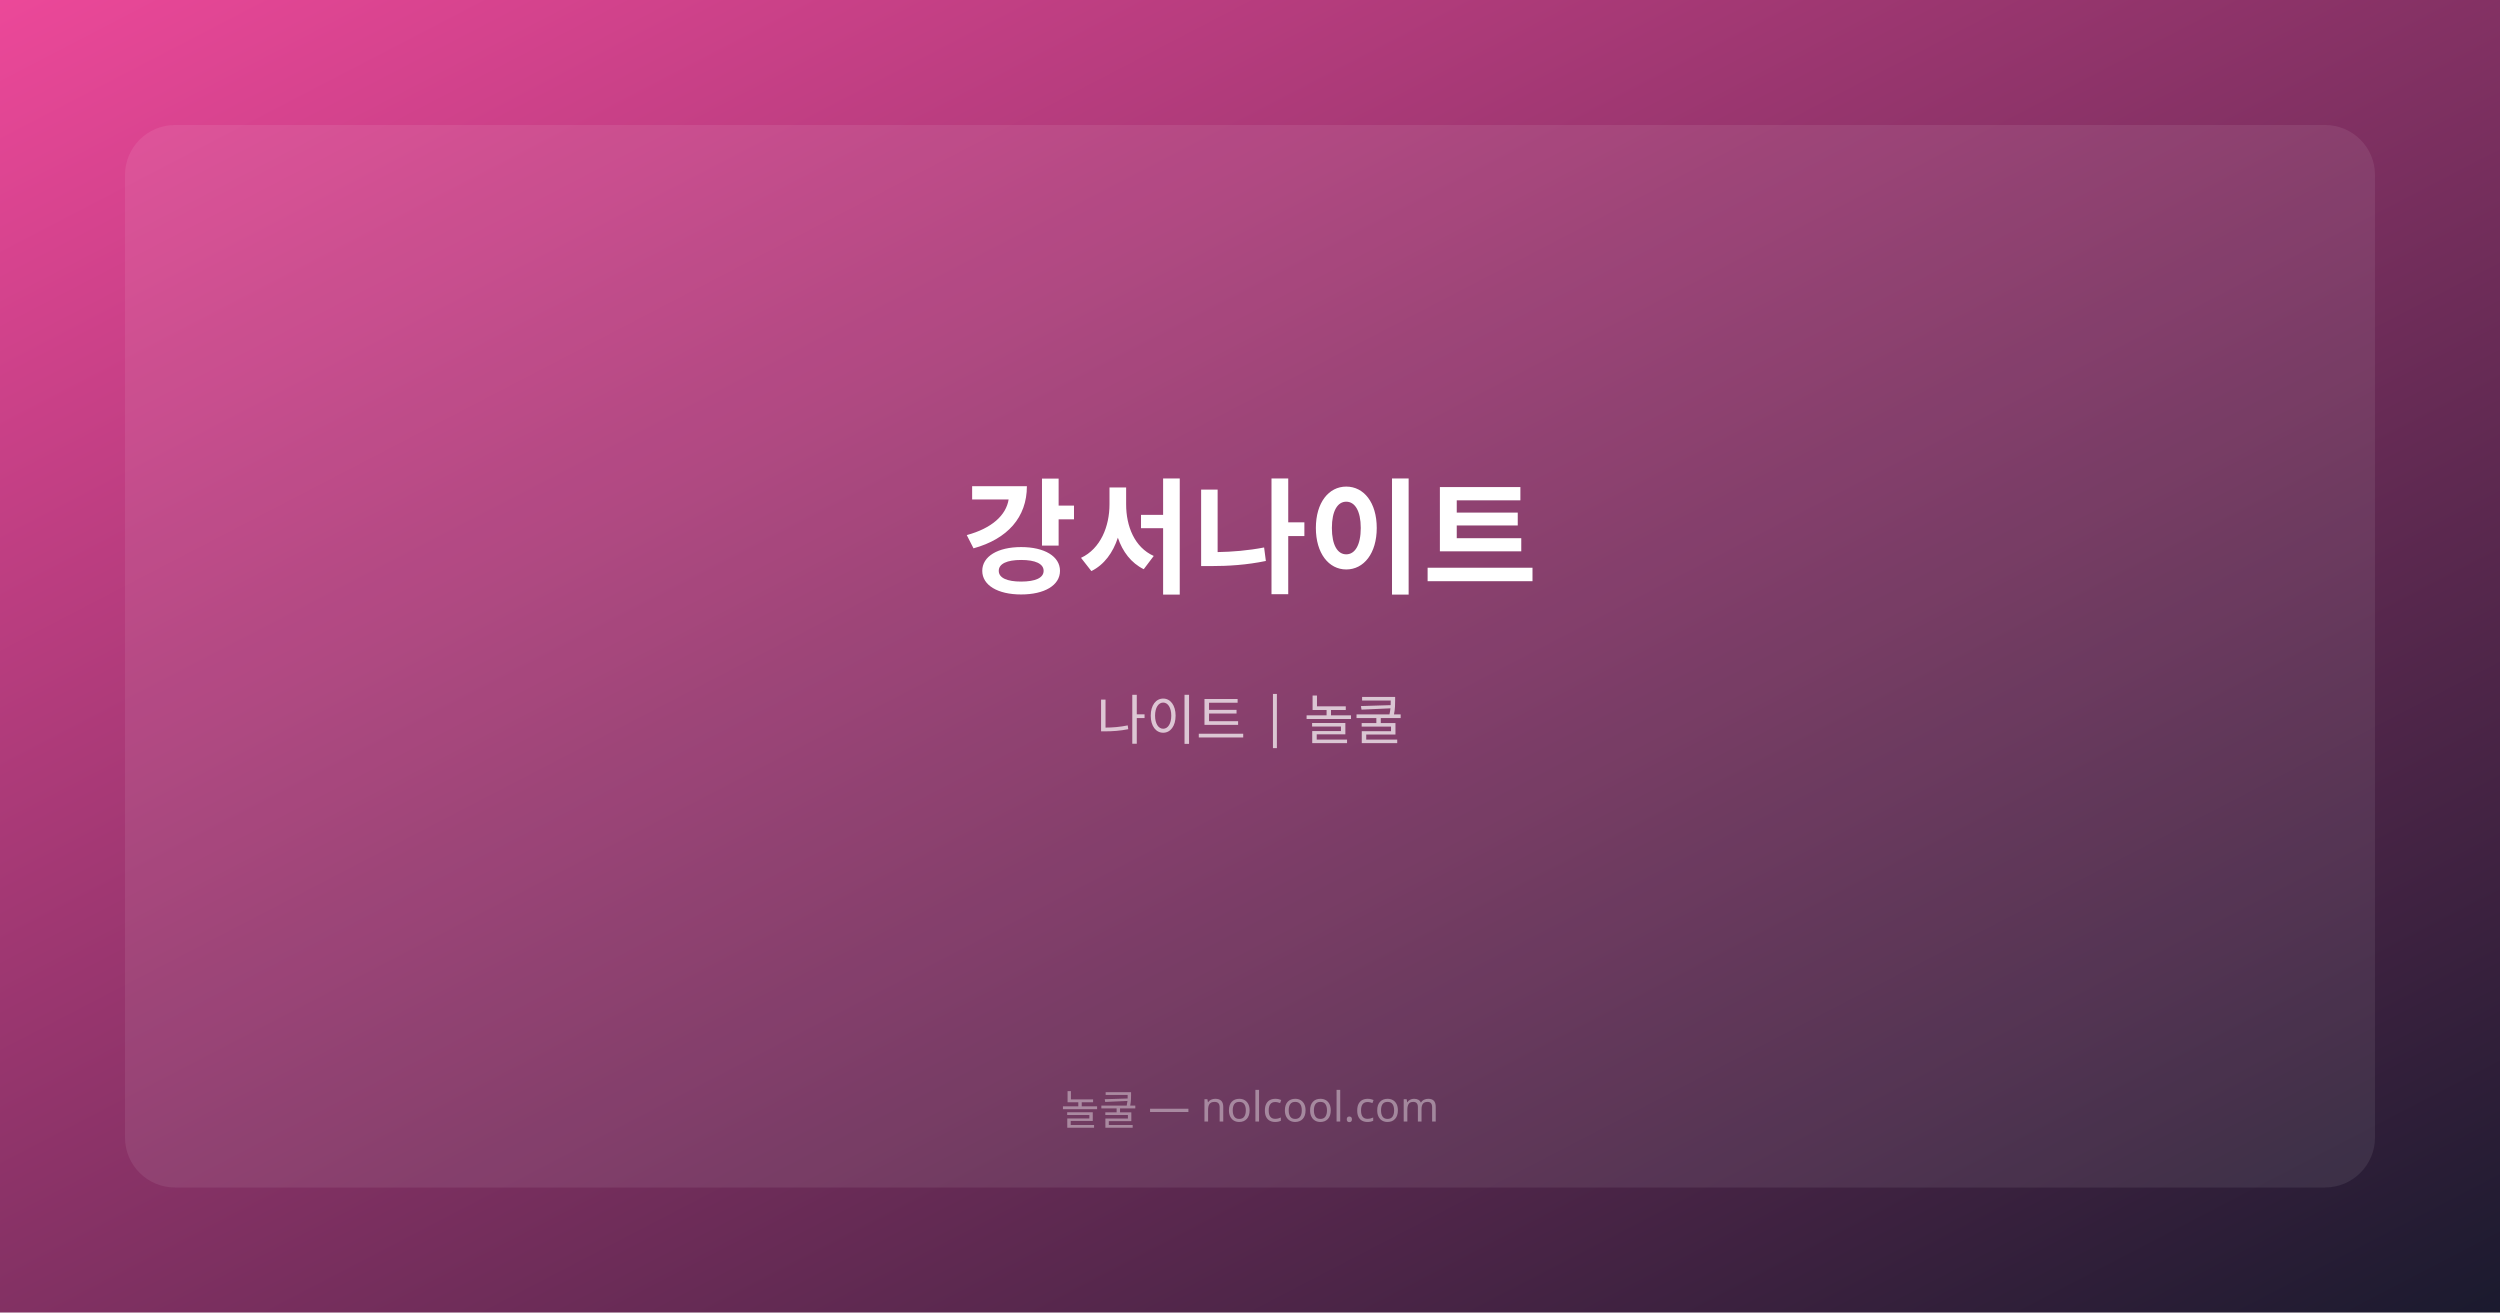
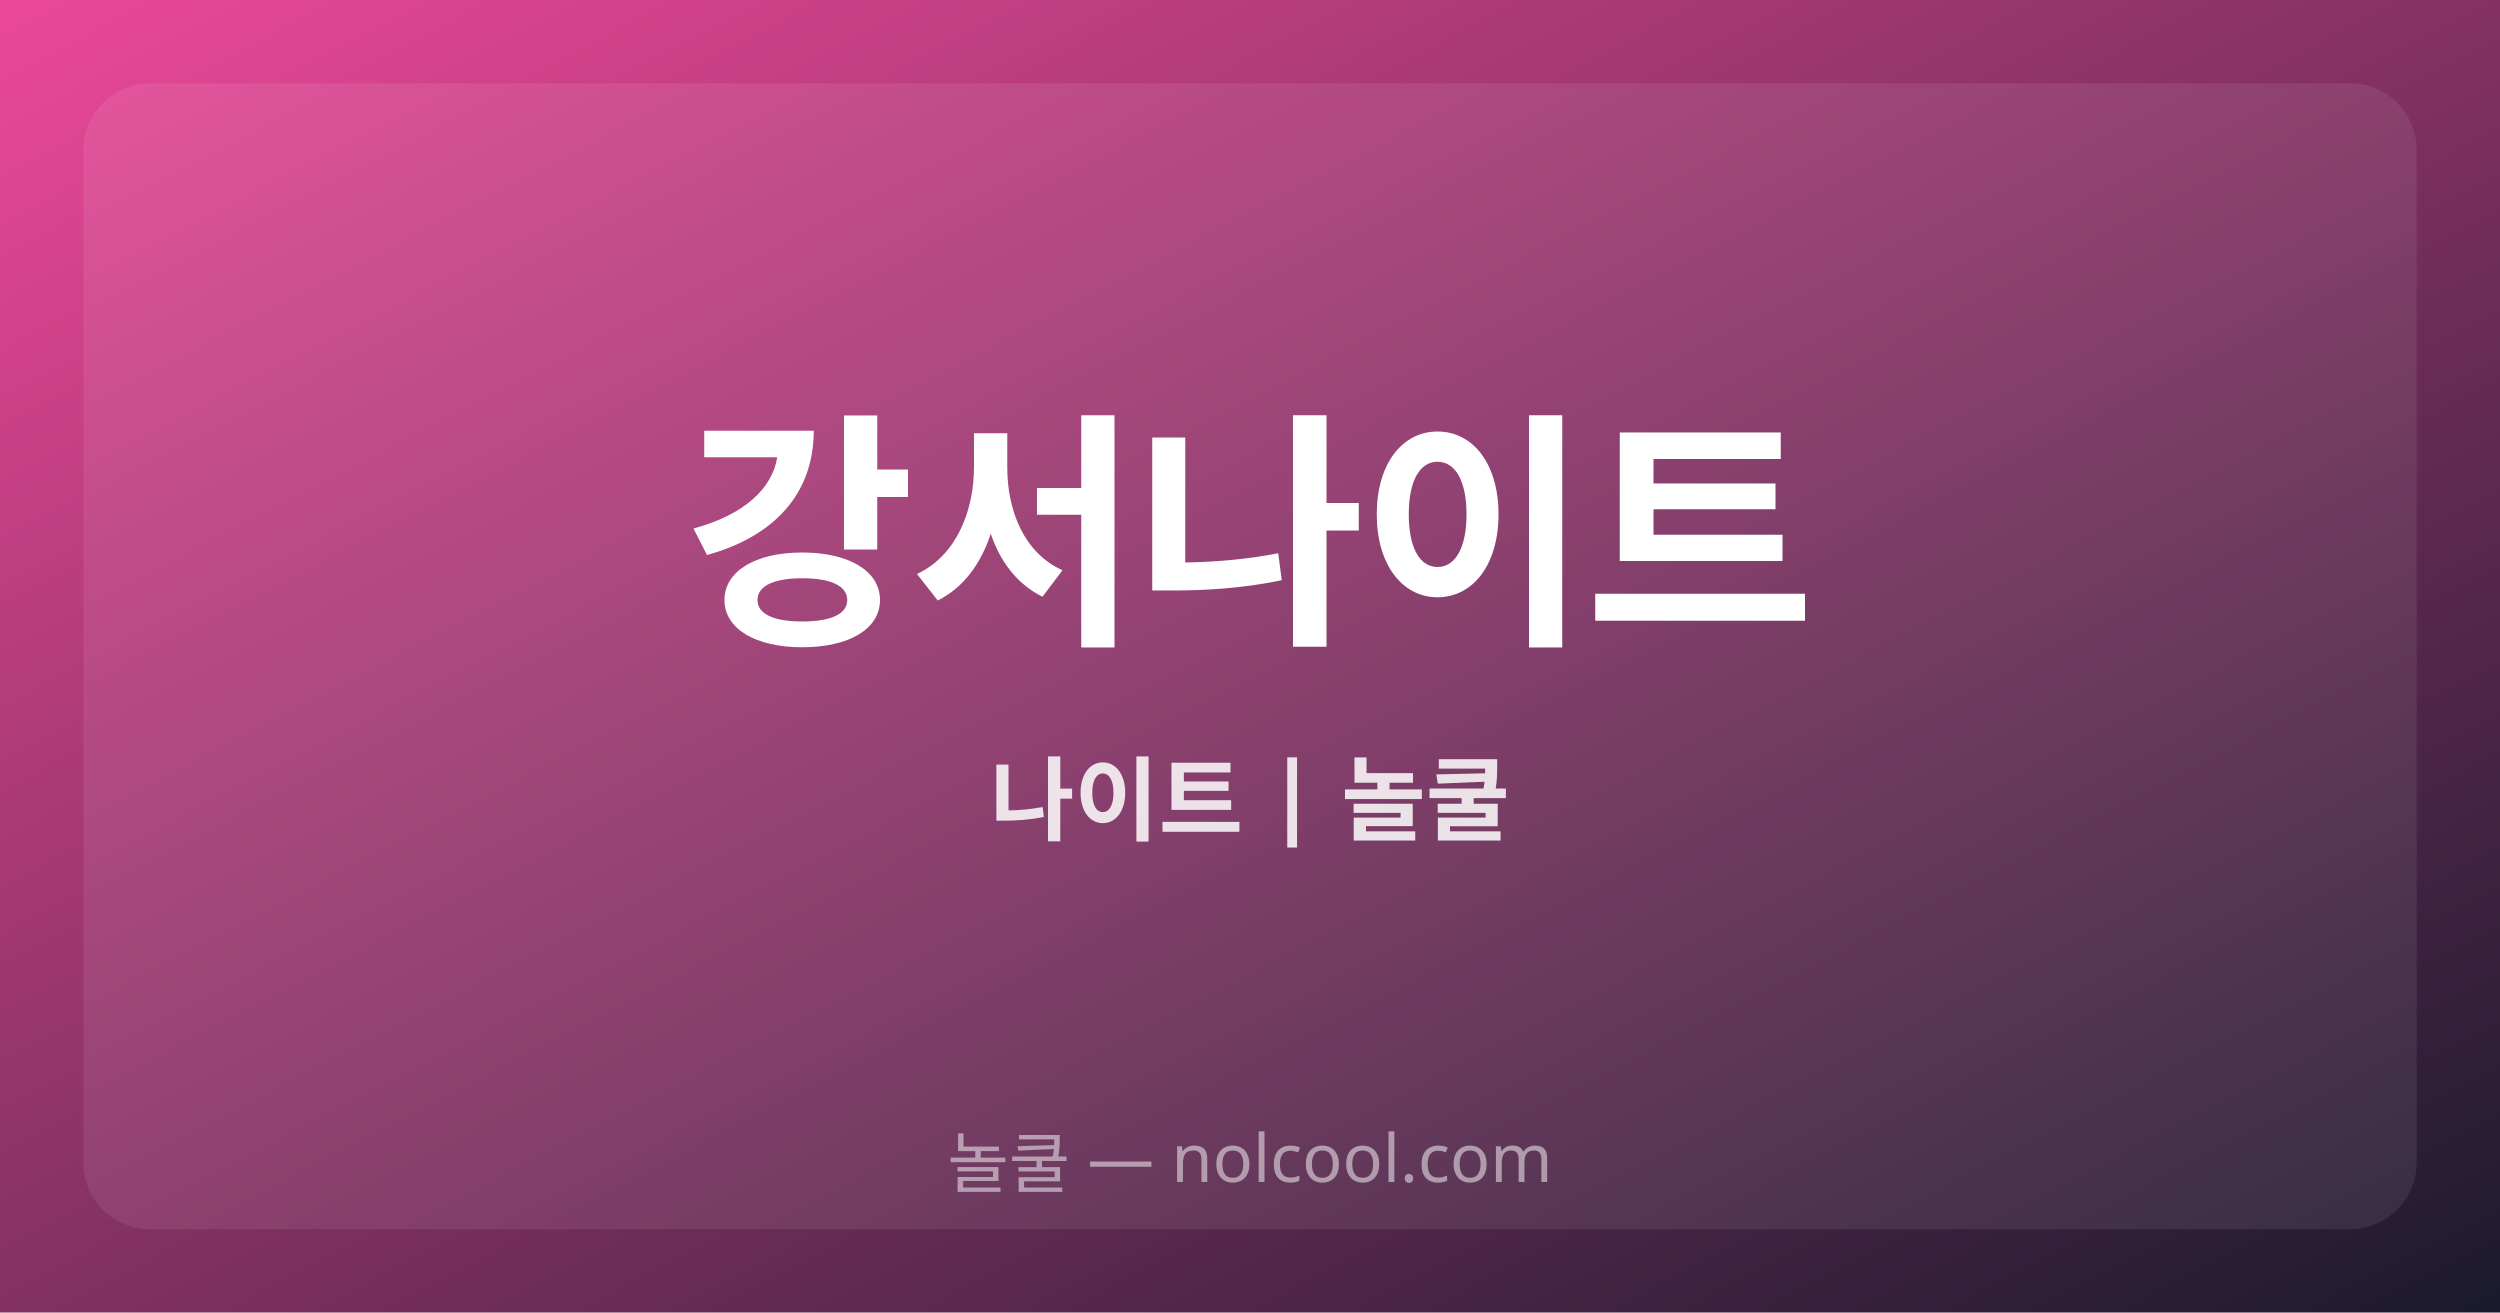
<svg xmlns="http://www.w3.org/2000/svg" width="1200" height="630" viewBox="0 0 1200 630">
  <defs>
    <linearGradient id="bg" x1="0%" y1="0%" x2="100%" y2="100%">
      <stop offset="0%" style="stop-color:#EC4899;stop-opacity:1" />
      <stop offset="100%" style="stop-color:#1a1a2e;stop-opacity:1" />
    </linearGradient>
  </defs>
  <rect width="1200" height="630" fill="url(#bg)" />
-   <rect x="60" y="60" width="1080" height="510" rx="24" fill="rgba(255,255,255,0.08)" />
-   <text x="600" y="280" text-anchor="middle" font-family="sans-serif" font-size="60" font-weight="bold" fill="white">강서나이트</text>
-   <text x="600" y="355" text-anchor="middle" font-family="sans-serif" font-size="26" fill="rgba(255,255,255,0.7)">나이트 | 놀쿨</text>
-   <text x="600" y="540" text-anchor="middle" font-family="sans-serif" font-size="20" fill="rgba(255,255,255,0.4)">놀쿨 — nolcool.com</text>
+   <rect x="40" y="40" width="1120" height="550" rx="32" fill="rgba(255,255,255,0.08)" />
+   <text x="600" y="300" text-anchor="middle" font-family="sans-serif" font-size="120" font-weight="900" fill="white" letter-spacing="-0.02em">강서나이트</text>
+   <text x="600" y="400" text-anchor="middle" font-family="sans-serif" font-size="44" font-weight="600" fill="rgba(255,255,255,0.85)">나이트 | 놀쿨</text>
+   <text x="600" y="570" text-anchor="middle" font-family="sans-serif" font-size="32" font-weight="500" fill="rgba(255,255,255,0.5)">놀쿨 — nolcool.com</text>
</svg>
